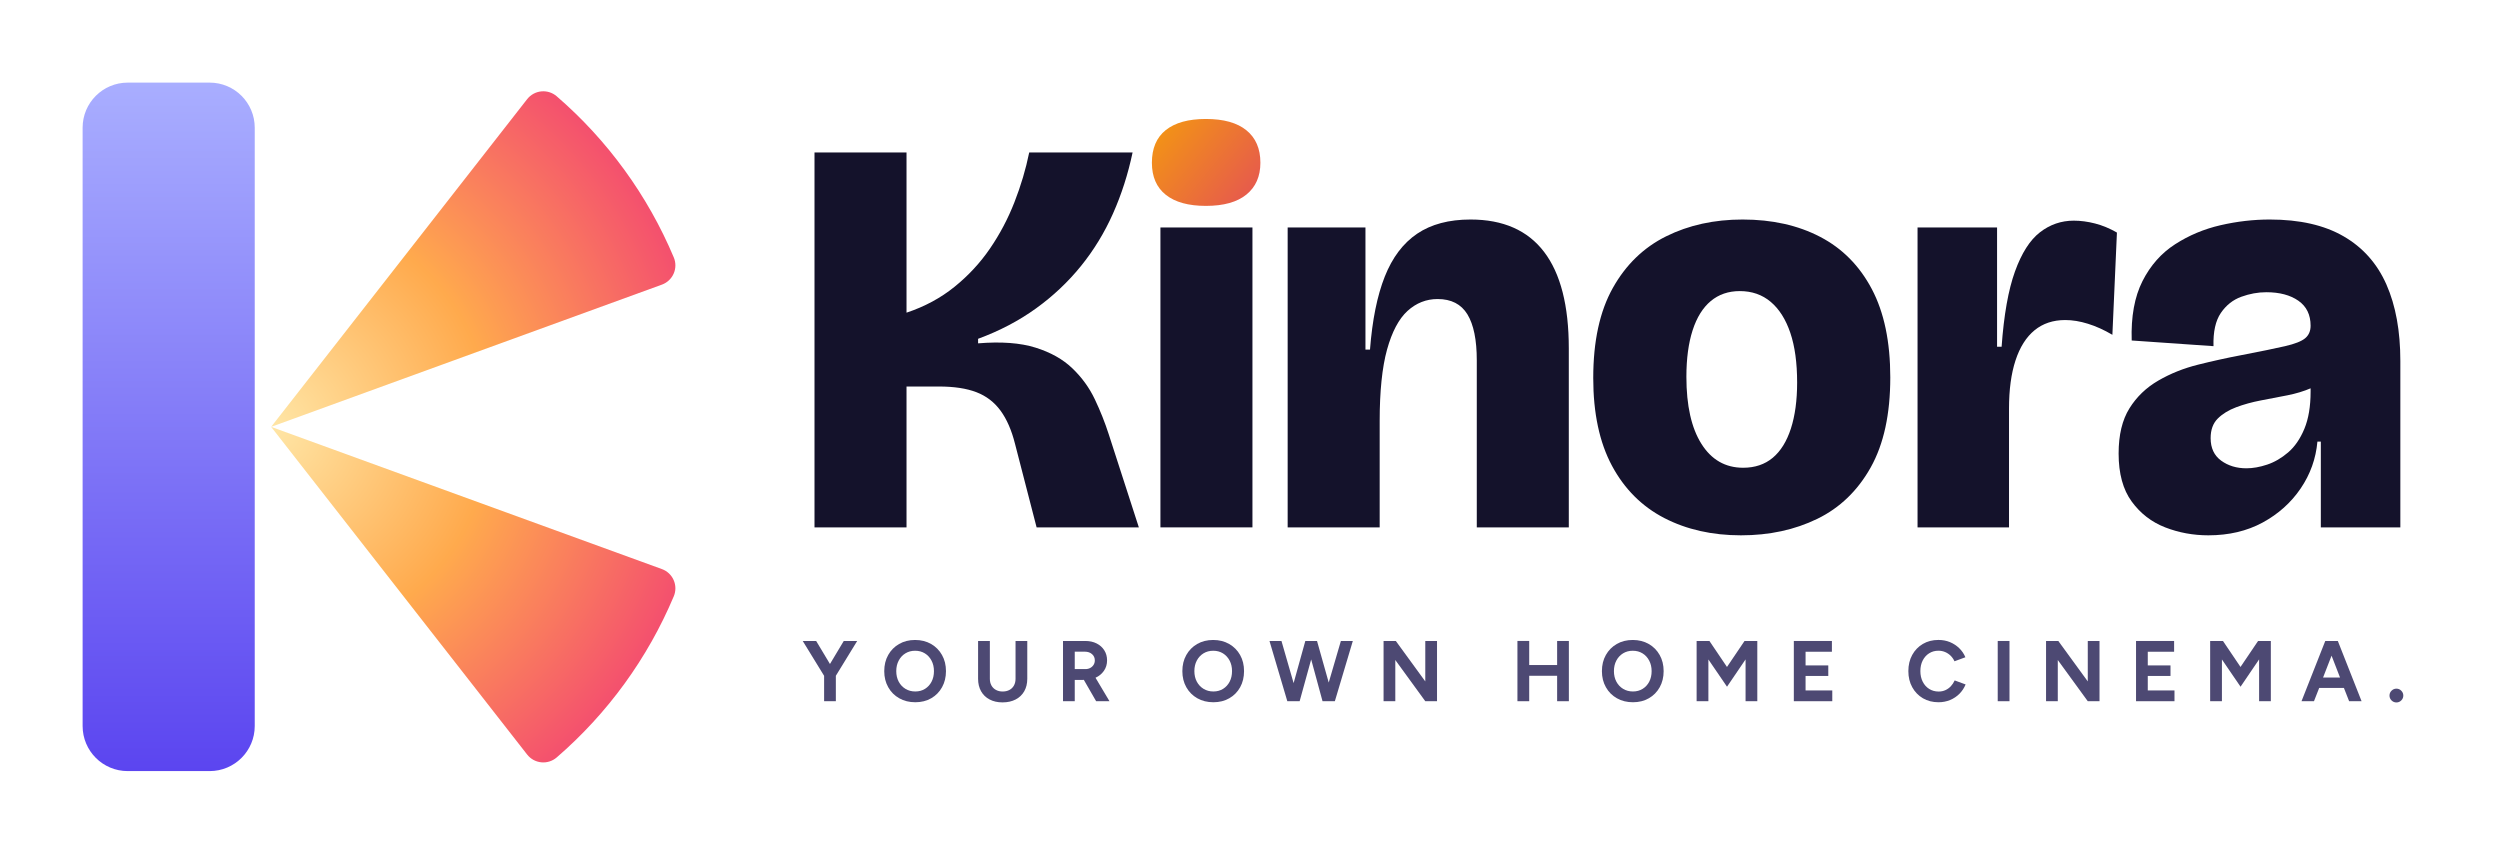
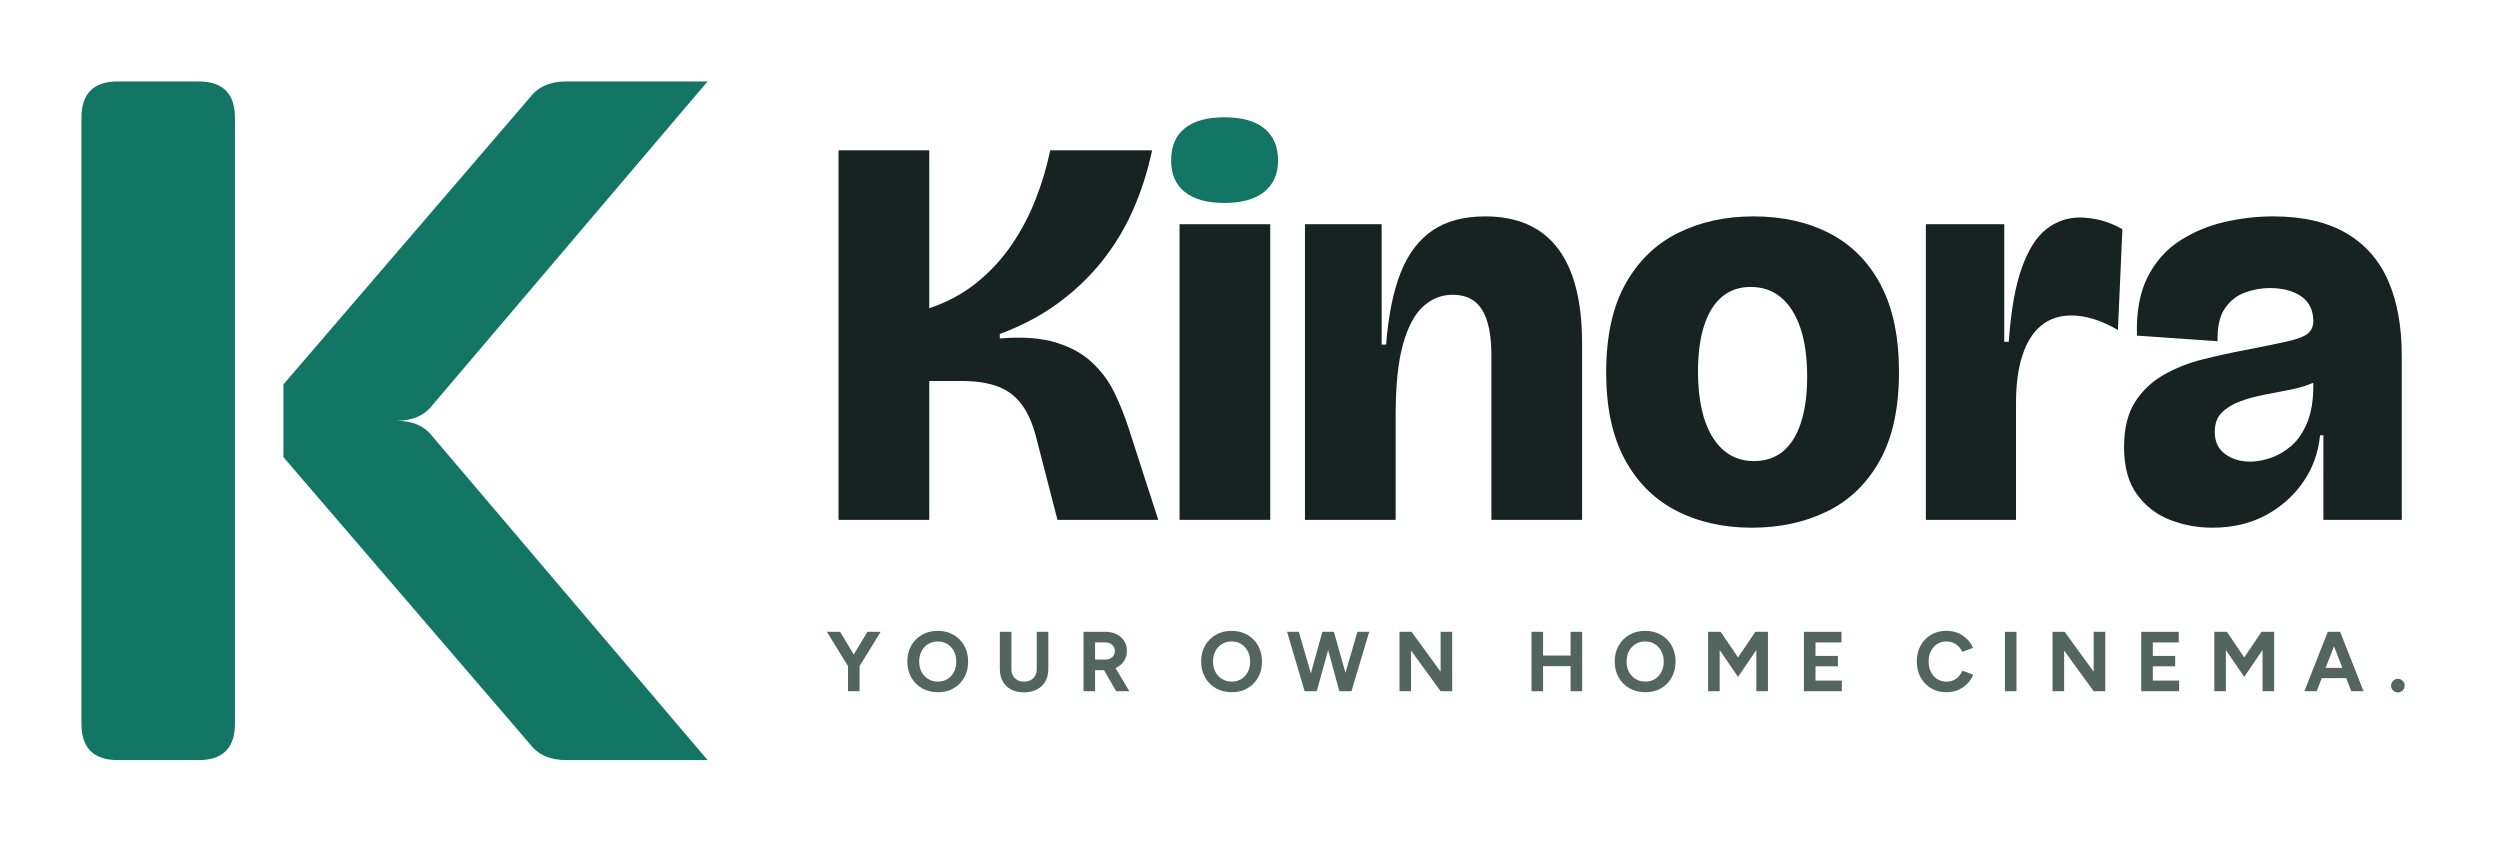
- <svg xmlns="http://www.w3.org/2000/svg" width="726.24" height="248" viewBox="0 0 726.24 248" role="img" aria-label="Kinora">
+ <svg xmlns="http://www.w3.org/2000/svg" width="736.75" height="248" viewBox="0 0 736.75 248" role="img" aria-label="Kinora">
  <defs>
-     <linearGradient id="wmltm-stem" gradientUnits="userSpaceOnUse" x1="0" y1="88" x2="0" y2="424">
-       <stop offset="0" stop-color="#A9AEFF" />
-       <stop offset="1" stop-color="#5B45F0" />
-     </linearGradient>
-     <radialGradient id="wmltm-beam" gradientUnits="userSpaceOnUse" cx="200" cy="256" r="213.2">
-       <stop offset="0" stop-color="#FFE6A6" />
-       <stop offset="0.5" stop-color="#FFAA4D" />
-       <stop offset="1" stop-color="#F4506E" />
-     </radialGradient>
-     <linearGradient id="wmlt-dot" gradientUnits="userSpaceOnUse" x1="331.16" y1="34.56" x2="369.77" y2="66.08">
-       <stop offset="0" stop-color="#F59E0B" />
-       <stop offset="1" stop-color="#E2475F" />
+     <linearGradient id="wmlt-dot" gradientUnits="userSpaceOnUse" x1="341.67" y1="34.56" x2="380.28" y2="66.08">
+       <stop offset="0" stop-color="#137665" />
+       <stop offset="1" stop-color="#137665" />
    </linearGradient>
  </defs>
  <g transform="translate(24 24) scale(0.595238) translate(-108 -88)">
-     <path d="M130 88H170A22 22 0 0 1 192 110V402A22 22 0 0 1 170 424H130A22 22 0 0 1 108 402V110A22 22 0 0 1 130 88Z" fill="url(#wmltm-stem)" />
-     <path d="M200 256L390.71 186.59A10 10 0 0 0 396.51 173.31A213.2 213.2 0 0 0 339.36 94.66A10 10 0 0 0 324.95 96.07Z" fill="url(#wmltm-beam)" />
-     <path d="M200 256L390.71 325.41A10 10 0 0 1 396.51 338.69A213.2 213.2 0 0 1 339.36 417.34A10 10 0 0 1 324.95 415.93Z" fill="url(#wmltm-beam)" />
+     <path d="M126 88H166Q184 88 184 106V406Q184 424 166 424H126Q108 424 108 406V106Q108 88 126 88ZM208 238L330 96Q336 88 348 88H418L282 248Q276 256 264 256H208ZM208 274V256H264Q276 256 282 264L418 424H348Q336 424 330 416Z" fill="#137665" />
  </g>
-   <path d="M236.61 153.2L236.61 44.3L263.34 44.3L263.34 90.83Q271.26 88.19 277.28 83.32Q283.31 78.45 287.6 72.18Q291.89 65.91 294.69 58.74Q297.5 51.56 298.98 44.3L329.01 44.3Q327.03 53.7 323.32 62.04Q319.61 70.37 314 77.3Q308.39 84.23 300.96 89.59Q293.54 94.95 284.13 98.42L284.13 99.74Q294.2 98.91 300.8 100.98Q307.4 103.04 311.52 107Q315.65 110.96 318.04 115.99Q320.43 121.02 322.08 126.14L330.83 153.2L301.13 153.2L294.86 128.94Q293.37 123 290.65 119.29Q287.93 115.58 283.64 113.93Q279.35 112.28 272.75 112.28L263.34 112.28L263.34 153.2Z" fill="#14122B" />
-   <path d="M337.1 153.2L337.1 66.08L363.83 66.08L363.83 153.2Z" fill="#14122B" />
-   <path d="M350.3 59.81Q342.71 59.81 338.66 56.59Q334.62 53.37 334.62 47.27Q334.62 41 338.66 37.78Q342.71 34.56 350.3 34.56Q358.05 34.56 362.09 37.86Q366.14 41.16 366.14 47.27Q366.14 53.21 362.09 56.51Q358.05 59.81 350.3 59.81Z" fill="url(#wmlt-dot)" />
-   <path d="M374.06 153.2L374.06 103.86L374.06 66.08L396.66 66.08L396.66 101.55L397.98 101.55Q398.97 88.68 402.27 80.35Q405.57 72.02 411.68 67.89Q417.78 63.77 427.19 63.77Q441.38 63.77 448.55 73.17Q455.73 82.58 455.73 101.22L455.73 153.2L429 153.2L429 104.69Q429 95.78 426.28 91.32Q423.56 86.87 417.62 86.87Q412.67 86.87 408.87 90.33Q405.08 93.8 402.93 101.55Q400.79 109.31 400.79 122.34L400.79 153.2Z" fill="#14122B" />
-   <path d="M505.73 155.51Q493.19 155.51 483.45 150.48Q473.72 145.44 468.27 135.3Q462.83 125.15 462.83 109.8Q462.83 93.8 468.52 83.65Q474.21 73.5 484.03 68.64Q493.85 63.77 506.22 63.77Q519.09 63.77 528.74 68.8Q538.4 73.83 543.76 83.98Q549.12 94.13 549.12 109.64Q549.12 125.64 543.43 135.79Q537.74 145.94 527.92 150.72Q518.1 155.51 505.73 155.51ZM506.39 135.88Q511.5 135.88 514.97 132.99Q518.43 130.1 520.25 124.49Q522.06 118.88 522.06 111.12Q522.06 102.54 520.08 96.69Q518.1 90.83 514.39 87.69Q510.68 84.56 505.4 84.56Q500.45 84.56 496.98 87.45Q493.52 90.33 491.7 95.94Q489.89 101.55 489.89 109.47Q489.89 122.01 494.26 128.94Q498.63 135.88 506.39 135.88Z" fill="#14122B" />
-   <path d="M557.04 153.2L557.04 105.84L557.04 66.08L580.14 66.08L580.14 100.73L581.46 100.73Q582.45 86.87 585.34 78.87Q588.23 70.86 592.6 67.48Q596.97 64.1 602.42 64.1Q605.39 64.1 608.6 64.92Q611.82 65.75 614.96 67.56L613.64 97.26Q610.01 95.12 606.54 94.05Q603.08 92.97 599.94 92.97Q594.66 92.97 591.03 95.94Q587.4 98.91 585.5 104.69Q583.61 110.46 583.61 118.71L583.61 153.2Z" fill="#14122B" />
-   <path d="M641.52 155.51Q634.92 155.51 628.98 153.2Q623.04 150.89 619.25 145.69Q615.45 140.49 615.45 131.75Q615.45 123.66 618.59 118.63Q621.72 113.6 627 110.55Q632.28 107.49 638.55 105.93Q644.82 104.36 650.93 103.2Q659.51 101.55 663.8 100.56Q668.09 99.57 669.65 98.25Q671.22 96.93 671.22 94.62Q671.22 89.84 667.67 87.36Q664.13 84.89 658.35 84.89Q654.72 84.89 651.09 86.21Q647.46 87.53 645.15 90.91Q642.84 94.29 643.01 100.56L619.25 98.91Q618.92 88.52 622.38 81.67Q625.85 74.82 631.87 70.95Q637.89 67.07 645.07 65.42Q652.25 63.77 659.34 63.77Q672.38 63.77 680.79 68.64Q689.21 73.5 693.25 82.66Q697.29 91.82 697.29 104.85L697.29 120.36Q697.29 125.81 697.29 131.34Q697.29 136.86 697.29 142.31Q697.29 147.75 697.29 153.2L674.19 153.2Q674.19 147.26 674.19 141.16Q674.19 135.05 674.19 128.28L673.2 128.28Q672.54 135.71 668.33 141.9Q664.13 148.08 657.28 151.8Q650.43 155.51 641.52 155.51ZM652.58 136.04Q655.38 136.04 658.6 134.97Q661.82 133.89 664.7 131.42Q667.59 128.94 669.41 124.57Q671.22 120.2 671.22 113.76L671.22 109.8L675.68 109.31Q674.36 111.45 671.3 112.77Q668.25 114.09 664.46 114.84Q660.66 115.58 656.78 116.32Q652.91 117.06 649.61 118.3Q646.31 119.54 644.24 121.6Q642.18 123.66 642.18 127.29Q642.18 131.58 645.23 133.81Q648.29 136.04 652.58 136.04Z" fill="#14122B" />
-   <path d="M239.4 203.7L239.4 196.32L233.19 186.2L237.09 186.2L241.1 192.89L245.11 186.2L249.01 186.2L242.81 196.31L242.81 203.7Z" fill="#4D4973" />
-   <path d="M265.89 204Q263.25 204 261.22 202.84Q259.18 201.69 258.03 199.64Q256.87 197.6 256.87 194.97Q256.87 192.3 258.02 190.27Q259.17 188.23 261.19 187.07Q263.2 185.91 265.83 185.91Q268.47 185.91 270.49 187.08Q272.51 188.24 273.65 190.28Q274.8 192.31 274.8 194.96Q274.8 197.6 273.66 199.64Q272.52 201.69 270.52 202.84Q268.51 204 265.89 204ZM265.89 200.87Q267.49 200.87 268.71 200.11Q269.93 199.35 270.62 198.02Q271.31 196.69 271.31 194.96Q271.31 193.23 270.6 191.9Q269.9 190.56 268.67 189.8Q267.44 189.04 265.83 189.04Q264.24 189.04 263.01 189.8Q261.77 190.56 261.07 191.9Q260.36 193.23 260.36 194.96Q260.36 196.69 261.07 198.02Q261.78 199.35 263.03 200.11Q264.28 200.87 265.89 200.87Z" fill="#4D4973" />
-   <path d="M291.22 204.04Q289.07 204.04 287.47 203.19Q285.87 202.35 285 200.81Q284.13 199.26 284.13 197.19L284.13 186.2L287.55 186.2L287.55 197.19Q287.55 198.3 288.01 199.13Q288.48 199.97 289.32 200.42Q290.15 200.88 291.27 200.88Q292.4 200.88 293.25 200.42Q294.09 199.97 294.55 199.13Q295.01 198.3 295.01 197.19L295.01 186.2L298.42 186.2L298.42 197.19Q298.42 199.26 297.54 200.81Q296.66 202.35 295.05 203.19Q293.43 204.04 291.22 204.04Z" fill="#4D4973" />
-   <path d="M308.8 203.7L308.8 186.2L315.3 186.2Q317.14 186.2 318.57 186.92Q319.99 187.64 320.79 188.91Q321.6 190.18 321.6 191.84Q321.6 193.56 320.68 194.88Q319.76 196.2 318.24 196.88L322.3 203.7L318.42 203.7L314.85 197.5Q314.69 197.51 314.53 197.51Q314.37 197.51 314.21 197.51L312.21 197.51L312.21 203.7ZM312.21 194.37L315.32 194.37Q316.09 194.37 316.7 194.04Q317.31 193.72 317.68 193.14Q318.04 192.57 318.04 191.84Q318.04 190.73 317.23 190.02Q316.43 189.31 315.15 189.31L312.21 189.31Z" fill="#4D4973" />
-   <path d="M352.48 204Q349.85 204 347.81 202.84Q345.78 201.69 344.62 199.64Q343.47 197.6 343.47 194.97Q343.47 192.3 344.62 190.27Q345.77 188.23 347.78 187.07Q349.8 185.91 352.43 185.91Q355.06 185.91 357.08 187.08Q359.1 188.24 360.25 190.28Q361.39 192.31 361.39 194.96Q361.39 197.6 360.26 199.64Q359.12 201.69 357.11 202.84Q355.11 204 352.48 204ZM352.49 200.87Q354.08 200.87 355.3 200.11Q356.52 199.35 357.21 198.02Q357.9 196.69 357.9 194.96Q357.9 193.23 357.2 191.9Q356.49 190.56 355.27 189.8Q354.04 189.04 352.43 189.04Q350.84 189.04 349.6 189.8Q348.37 190.56 347.66 191.9Q346.96 193.23 346.96 194.96Q346.96 196.69 347.67 198.02Q348.38 199.35 349.63 200.11Q350.87 200.87 352.49 200.87Z" fill="#4D4973" />
-   <path d="M373.96 203.7L368.78 186.2L372.26 186.2L375.79 198.44L379.19 186.2L382.59 186.2L385.99 198.28L389.52 186.2L392.99 186.2L387.77 203.7L384.19 203.7L380.89 191.56L377.54 203.7Z" fill="#4D4973" />
-   <path d="M401.92 203.7L401.92 186.2L405.48 186.2L414.04 197.95L414.04 186.2L417.45 186.2L417.45 203.7L414.04 203.7L405.33 191.73L405.33 203.7Z" fill="#4D4973" />
-   <path d="M440.81 203.7L440.81 186.19L444.23 186.19L444.23 193.19L452.34 193.19L452.34 186.2L455.75 186.2L455.75 203.7L452.34 203.7L452.34 196.31L444.23 196.31L444.23 203.7Z" fill="#4D4973" />
-   <path d="M474.37 204Q471.73 204 469.7 202.84Q467.66 201.69 466.51 199.64Q465.35 197.6 465.35 194.97Q465.35 192.3 466.5 190.27Q467.65 188.23 469.67 187.07Q471.68 185.91 474.31 185.91Q476.94 185.91 478.97 187.08Q480.99 188.24 482.13 190.28Q483.28 192.31 483.28 194.96Q483.28 197.6 482.14 199.64Q481 201.69 478.99 202.84Q476.99 204 474.37 204ZM474.37 200.87Q475.96 200.87 477.18 200.11Q478.41 199.35 479.1 198.02Q479.79 196.69 479.79 194.96Q479.79 193.23 479.08 191.9Q478.38 190.56 477.15 189.8Q475.92 189.04 474.31 189.04Q472.72 189.04 471.48 189.8Q470.25 190.56 469.54 191.9Q468.84 193.23 468.84 194.96Q468.84 196.69 469.55 198.02Q470.26 199.35 471.51 200.11Q472.76 200.87 474.37 200.87Z" fill="#4D4973" />
-   <path d="M492.86 203.7L492.86 186.2L496.58 186.2L501.68 193.75L506.78 186.2L510.49 186.2L510.49 203.7L507.08 203.7L507.08 191.55L501.69 199.49L496.28 191.57L496.28 203.7Z" fill="#4D4973" />
-   <path d="M521.1 203.7L521.1 186.2L532.16 186.2L532.16 189.33L524.51 189.33L524.51 193.3L531.11 193.3L531.11 196.36L524.51 196.36L524.51 200.57L532.27 200.57L532.27 203.7Z" fill="#4D4973" />
-   <path d="M563.13 204Q560.57 204 558.59 202.84Q556.62 201.67 555.5 199.64Q554.37 197.6 554.37 194.95Q554.37 192.3 555.49 190.26Q556.61 188.22 558.58 187.06Q560.55 185.9 563.1 185.9Q564.91 185.9 566.45 186.53Q567.99 187.17 569.15 188.3Q570.32 189.44 570.94 190.93L567.77 192.1Q567.35 191.17 566.65 190.48Q565.94 189.79 565.04 189.41Q564.14 189.03 563.1 189.03Q561.58 189.03 560.39 189.79Q559.21 190.54 558.53 191.88Q557.86 193.2 557.86 194.95Q557.86 196.69 558.54 198.03Q559.22 199.38 560.42 200.13Q561.63 200.89 563.18 200.89Q564.25 200.89 565.14 200.48Q566.03 200.07 566.71 199.35Q567.39 198.62 567.83 197.66L571 198.83Q570.38 200.35 569.22 201.53Q568.06 202.7 566.5 203.35Q564.94 204 563.13 204Z" fill="#4D4973" />
-   <path d="M580.33 203.7L580.33 186.2L583.75 186.2L583.75 203.7Z" fill="#4D4973" />
-   <path d="M594.37 203.7L594.37 186.2L597.93 186.2L606.49 197.95L606.49 186.2L609.9 186.2L609.9 203.7L606.49 203.7L597.78 191.73L597.78 203.7Z" fill="#4D4973" />
-   <path d="M620.51 203.7L620.51 186.2L631.57 186.2L631.57 189.33L623.92 189.33L623.92 193.3L630.52 193.3L630.52 196.36L623.92 196.36L623.92 200.57L631.68 200.57L631.68 203.7Z" fill="#4D4973" />
-   <path d="M642.04 203.7L642.04 186.2L645.76 186.2L650.86 193.75L655.96 186.2L659.67 186.2L659.67 203.7L656.26 203.7L656.26 191.55L650.87 199.49L645.46 191.57L645.46 203.7Z" fill="#4D4973" />
-   <path d="M668.58 203.7L675.48 186.2L679.13 186.2L686.03 203.7L682.41 203.7L680.9 199.85L673.71 199.85L672.2 203.7ZM674.84 196.82L679.77 196.82L677.31 190.47Z" fill="#4D4973" />
-   <path d="M696.15 204.06Q695.33 204.06 694.73 203.47Q694.14 202.88 694.14 202.06Q694.14 201.24 694.73 200.65Q695.33 200.05 696.15 200.05Q696.97 200.05 697.56 200.65Q698.15 201.24 698.15 202.06Q698.15 202.88 697.56 203.47Q696.97 204.06 696.15 204.06Z" fill="#4D4973" />
+   <path d="M247.12 153.2L247.12 44.3L273.85 44.3L273.85 90.83Q281.77 88.19 287.8 83.32Q293.82 78.45 298.11 72.18Q302.4 65.91 305.2 58.74Q308.01 51.56 309.49 44.3L339.52 44.3Q337.54 53.7 333.83 62.04Q330.12 70.37 324.51 77.3Q318.9 84.23 311.47 89.59Q304.05 94.95 294.64 98.42L294.64 99.74Q304.71 98.91 311.31 100.98Q317.91 103.04 322.03 107Q326.16 110.96 328.55 115.99Q330.94 121.02 332.59 126.14L341.34 153.2L311.64 153.2L305.37 128.94Q303.88 123 301.16 119.29Q298.44 115.58 294.15 113.93Q289.86 112.28 283.26 112.28L273.85 112.28L273.85 153.2Z" fill="#162321" />
+   <path d="M347.61 153.2L347.61 66.08L374.34 66.08L374.34 153.2Z" fill="#162321" />
+   <path d="M360.81 59.81Q353.22 59.81 349.18 56.59Q345.13 53.37 345.13 47.27Q345.13 41 349.18 37.78Q353.22 34.56 360.81 34.56Q368.56 34.56 372.61 37.86Q376.65 41.16 376.65 47.27Q376.65 53.21 372.61 56.51Q368.56 59.81 360.81 59.81Z" fill="url(#wmlt-dot)" />
+   <path d="M384.57 153.2L384.57 103.86L384.57 66.08L407.17 66.08L407.17 101.55L408.49 101.55Q409.48 88.68 412.78 80.35Q416.08 72.02 422.19 67.89Q428.29 63.77 437.7 63.77Q451.89 63.77 459.07 73.17Q466.24 82.58 466.24 101.22L466.24 153.2L439.51 153.2L439.51 104.69Q439.51 95.78 436.79 91.32Q434.07 86.87 428.13 86.87Q423.18 86.87 419.38 90.33Q415.59 93.8 413.44 101.55Q411.3 109.31 411.3 122.34L411.3 153.2Z" fill="#162321" />
+   <path d="M516.24 155.51Q503.7 155.51 493.96 150.48Q484.23 145.44 478.78 135.3Q473.34 125.15 473.34 109.8Q473.34 93.8 479.03 83.65Q484.72 73.5 494.54 68.64Q504.36 63.77 516.73 63.77Q529.6 63.77 539.26 68.8Q548.91 73.83 554.27 83.98Q559.63 94.13 559.63 109.64Q559.63 125.64 553.94 135.79Q548.25 145.94 538.43 150.72Q528.61 155.51 516.24 155.51ZM516.9 135.88Q522.01 135.88 525.48 132.99Q528.94 130.1 530.76 124.49Q532.57 118.88 532.57 111.12Q532.57 102.54 530.59 96.69Q528.61 90.83 524.9 87.69Q521.19 84.56 515.91 84.56Q510.96 84.56 507.49 87.45Q504.03 90.33 502.21 95.94Q500.4 101.55 500.4 109.47Q500.4 122.01 504.77 128.94Q509.14 135.88 516.9 135.88Z" fill="#162321" />
+   <path d="M567.55 153.2L567.55 105.84L567.55 66.08L590.65 66.08L590.65 100.73L591.97 100.73Q592.96 86.87 595.85 78.87Q598.74 70.86 603.11 67.48Q607.48 64.1 612.93 64.1Q615.9 64.1 619.12 64.92Q622.33 65.75 625.47 67.56L624.15 97.26Q620.52 95.12 617.05 94.05Q613.59 92.97 610.45 92.97Q605.17 92.97 601.54 95.94Q597.91 98.91 596.02 104.69Q594.12 110.46 594.12 118.71L594.12 153.2Z" fill="#162321" />
+   <path d="M652.03 155.51Q645.43 155.51 639.49 153.2Q633.55 150.89 629.76 145.69Q625.96 140.49 625.96 131.75Q625.96 123.66 629.1 118.63Q632.23 113.6 637.51 110.55Q642.79 107.49 649.06 105.93Q655.33 104.36 661.44 103.2Q670.02 101.55 674.31 100.56Q678.6 99.57 680.17 98.25Q681.73 96.93 681.73 94.62Q681.73 89.84 678.19 87.36Q674.64 84.89 668.86 84.89Q665.23 84.89 661.6 86.21Q657.97 87.53 655.66 90.91Q653.35 94.29 653.52 100.56L629.76 98.91Q629.43 88.52 632.89 81.67Q636.36 74.82 642.38 70.95Q648.4 67.07 655.58 65.42Q662.76 63.77 669.85 63.77Q682.89 63.77 691.3 68.64Q699.72 73.5 703.76 82.66Q707.8 91.82 707.8 104.85L707.8 120.36Q707.8 125.81 707.8 131.34Q707.8 136.86 707.8 142.31Q707.8 147.75 707.8 153.2L684.7 153.2Q684.7 147.26 684.7 141.16Q684.7 135.05 684.7 128.28L683.71 128.28Q683.05 135.71 678.85 141.9Q674.64 148.08 667.79 151.8Q660.94 155.51 652.03 155.51ZM663.09 136.04Q665.89 136.04 669.11 134.97Q672.33 133.89 675.22 131.42Q678.1 128.94 679.92 124.57Q681.73 120.2 681.73 113.76L681.73 109.8L686.19 109.31Q684.87 111.45 681.82 112.77Q678.76 114.09 674.97 114.84Q671.17 115.58 667.3 116.32Q663.42 117.06 660.12 118.3Q656.82 119.54 654.76 121.6Q652.69 123.66 652.69 127.29Q652.69 131.58 655.75 133.81Q658.8 136.04 663.09 136.04Z" fill="#162321" />
+   <path d="M249.91 203.7L249.91 196.32L243.7 186.2L247.6 186.2L251.61 192.89L255.62 186.2L259.52 186.2L253.32 196.31L253.32 203.7Z" fill="#52655F" />
+   <path d="M276.4 204Q273.77 204 271.73 202.84Q269.7 201.69 268.54 199.64Q267.39 197.6 267.39 194.97Q267.39 192.3 268.54 190.27Q269.69 188.23 271.7 187.07Q273.72 185.91 276.35 185.91Q278.98 185.91 281 187.08Q283.02 188.24 284.17 190.28Q285.31 192.31 285.31 194.96Q285.31 197.6 284.17 199.64Q283.04 201.69 281.03 202.84Q279.02 204 276.4 204ZM276.4 200.87Q278 200.87 279.22 200.11Q280.44 199.35 281.13 198.02Q281.82 196.69 281.82 194.96Q281.82 193.23 281.12 191.9Q280.41 190.56 279.18 189.8Q277.96 189.04 276.35 189.04Q274.76 189.04 273.52 189.8Q272.28 190.56 271.58 191.9Q270.88 193.23 270.88 194.96Q270.88 196.69 271.59 198.02Q272.3 199.35 273.54 200.11Q274.79 200.87 276.4 200.87Z" fill="#52655F" />
+   <path d="M301.74 204.04Q299.58 204.04 297.98 203.19Q296.38 202.35 295.51 200.81Q294.65 199.26 294.65 197.19L294.65 186.2L298.06 186.2L298.06 197.19Q298.06 198.3 298.53 199.13Q298.99 199.97 299.83 200.42Q300.67 200.88 301.79 200.88Q302.92 200.88 303.76 200.42Q304.61 199.97 305.06 199.13Q305.52 198.3 305.52 197.19L305.52 186.2L308.94 186.2L308.94 197.19Q308.94 199.26 308.06 200.81Q307.18 202.35 305.56 203.19Q303.94 204.04 301.74 204.04Z" fill="#52655F" />
+   <path d="M319.31 203.7L319.31 186.2L325.81 186.2Q327.65 186.2 329.08 186.92Q330.5 187.64 331.31 188.91Q332.11 190.18 332.11 191.84Q332.11 193.56 331.19 194.88Q330.27 196.2 328.75 196.88L332.81 203.7L328.93 203.7L325.36 197.5Q325.2 197.51 325.04 197.51Q324.88 197.51 324.72 197.51L322.72 197.51L322.72 203.7ZM322.72 194.37L325.83 194.37Q326.6 194.37 327.21 194.04Q327.82 193.72 328.19 193.14Q328.55 192.57 328.55 191.84Q328.55 190.73 327.75 190.02Q326.94 189.31 325.66 189.31L322.72 189.31Z" fill="#52655F" />
+   <path d="M363 204Q360.36 204 358.33 202.84Q356.29 201.69 355.14 199.64Q353.98 197.6 353.98 194.97Q353.98 192.3 355.13 190.27Q356.28 188.23 358.3 187.07Q360.31 185.91 362.94 185.91Q365.58 185.91 367.6 187.08Q369.62 188.24 370.76 190.28Q371.91 192.31 371.91 194.96Q371.91 197.6 370.77 199.64Q369.63 201.69 367.62 202.84Q365.62 204 363 204ZM363 200.87Q364.59 200.87 365.82 200.11Q367.04 199.35 367.73 198.02Q368.42 196.69 368.42 194.96Q368.42 193.23 367.71 191.9Q367.01 190.56 365.78 189.8Q364.55 189.04 362.94 189.04Q361.35 189.04 360.11 189.8Q358.88 190.56 358.17 191.9Q357.47 193.23 357.47 194.96Q357.47 196.69 358.18 198.02Q358.89 199.35 360.14 200.11Q361.39 200.87 363 200.87Z" fill="#52655F" />
+   <path d="M384.47 203.7L379.3 186.2L382.77 186.2L386.31 198.44L389.7 186.2L393.1 186.2L396.5 198.28L400.03 186.2L403.51 186.2L398.28 203.7L394.7 203.7L391.4 191.56L388.05 203.7Z" fill="#52655F" />
+   <path d="M412.43 203.7L412.43 186.2L415.99 186.2L424.55 197.95L424.55 186.2L427.96 186.2L427.96 203.7L424.55 203.7L415.84 191.73L415.84 203.7Z" fill="#52655F" />
+   <path d="M451.33 203.7L451.33 186.19L454.74 186.19L454.74 193.19L462.85 193.19L462.85 186.2L466.27 186.2L466.27 203.7L462.85 203.7L462.85 196.31L454.74 196.31L454.74 203.7Z" fill="#52655F" />
+   <path d="M484.88 204Q482.24 204 480.21 202.84Q478.17 201.69 477.02 199.64Q475.86 197.6 475.86 194.97Q475.86 192.3 477.01 190.27Q478.16 188.23 480.18 187.07Q482.19 185.91 484.83 185.91Q487.46 185.91 489.48 187.08Q491.5 188.24 492.64 190.28Q493.79 192.31 493.79 194.96Q493.79 197.6 492.65 199.64Q491.51 201.69 489.51 202.84Q487.5 204 484.88 204ZM484.88 200.87Q486.48 200.87 487.7 200.11Q488.92 199.35 489.61 198.02Q490.3 196.69 490.3 194.96Q490.3 193.23 489.59 191.9Q488.89 190.56 487.66 189.8Q486.43 189.04 484.82 189.04Q483.23 189.04 482 189.8Q480.76 190.56 480.06 191.9Q479.35 193.23 479.35 194.96Q479.35 196.69 480.06 198.02Q480.77 199.35 482.02 200.11Q483.27 200.87 484.88 200.87Z" fill="#52655F" />
+   <path d="M503.38 203.7L503.38 186.2L507.09 186.2L512.2 193.75L517.29 186.2L521.01 186.2L521.01 203.7L517.59 203.7L517.59 191.55L512.2 199.49L506.79 191.57L506.79 203.7Z" fill="#52655F" />
+   <path d="M531.61 203.7L531.61 186.2L542.68 186.2L542.68 189.33L535.03 189.33L535.03 193.3L541.63 193.3L541.63 196.36L535.03 196.36L535.03 200.57L542.78 200.57L542.78 203.7Z" fill="#52655F" />
+   <path d="M573.64 204Q571.08 204 569.11 202.84Q567.13 201.67 566.01 199.64Q564.88 197.6 564.88 194.95Q564.88 192.3 566 190.26Q567.12 188.22 569.09 187.06Q571.06 185.9 573.61 185.9Q575.42 185.9 576.96 186.53Q578.5 187.17 579.66 188.3Q580.83 189.44 581.45 190.93L578.28 192.1Q577.86 191.17 577.16 190.48Q576.45 189.79 575.55 189.41Q574.65 189.03 573.61 189.03Q572.09 189.03 570.9 189.79Q569.72 190.54 569.05 191.88Q568.37 193.2 568.37 194.95Q568.37 196.69 569.05 198.03Q569.73 199.38 570.94 200.13Q572.14 200.89 573.69 200.89Q574.76 200.89 575.65 200.48Q576.54 200.07 577.22 199.35Q577.9 198.62 578.34 197.66L581.51 198.83Q580.89 200.35 579.73 201.53Q578.57 202.7 577.01 203.35Q575.45 204 573.64 204Z" fill="#52655F" />
+   <path d="M590.85 203.7L590.85 186.2L594.26 186.2L594.26 203.7Z" fill="#52655F" />
+   <path d="M604.88 203.7L604.88 186.2L608.45 186.2L617 197.95L617 186.2L620.42 186.2L620.42 203.7L617 203.7L608.3 191.73L608.3 203.7Z" fill="#52655F" />
+   <path d="M631.02 203.7L631.02 186.2L642.08 186.2L642.08 189.33L634.43 189.33L634.43 193.3L641.03 193.3L641.03 196.36L634.43 196.36L634.43 200.57L642.19 200.57L642.19 203.7Z" fill="#52655F" />
+   <path d="M652.56 203.7L652.56 186.2L656.27 186.2L661.38 193.75L666.47 186.2L670.19 186.2L670.19 203.7L666.77 203.7L666.77 191.55L661.38 199.49L655.97 191.57L655.97 203.7Z" fill="#52655F" />
+   <path d="M679.1 203.7L686 186.2L689.64 186.2L696.54 203.7L692.92 203.7L691.42 199.85L684.22 199.85L682.72 203.7ZM685.35 196.82L690.29 196.82L687.83 190.47Z" fill="#52655F" />
+   <path d="M706.66 204.06Q705.84 204.06 705.25 203.47Q704.65 202.88 704.65 202.06Q704.65 201.24 705.25 200.65Q705.84 200.05 706.66 200.05Q707.48 200.05 708.07 200.65Q708.66 201.24 708.66 202.06Q708.66 202.88 708.07 203.47Q707.48 204.06 706.66 204.06Z" fill="#52655F" />
</svg>
